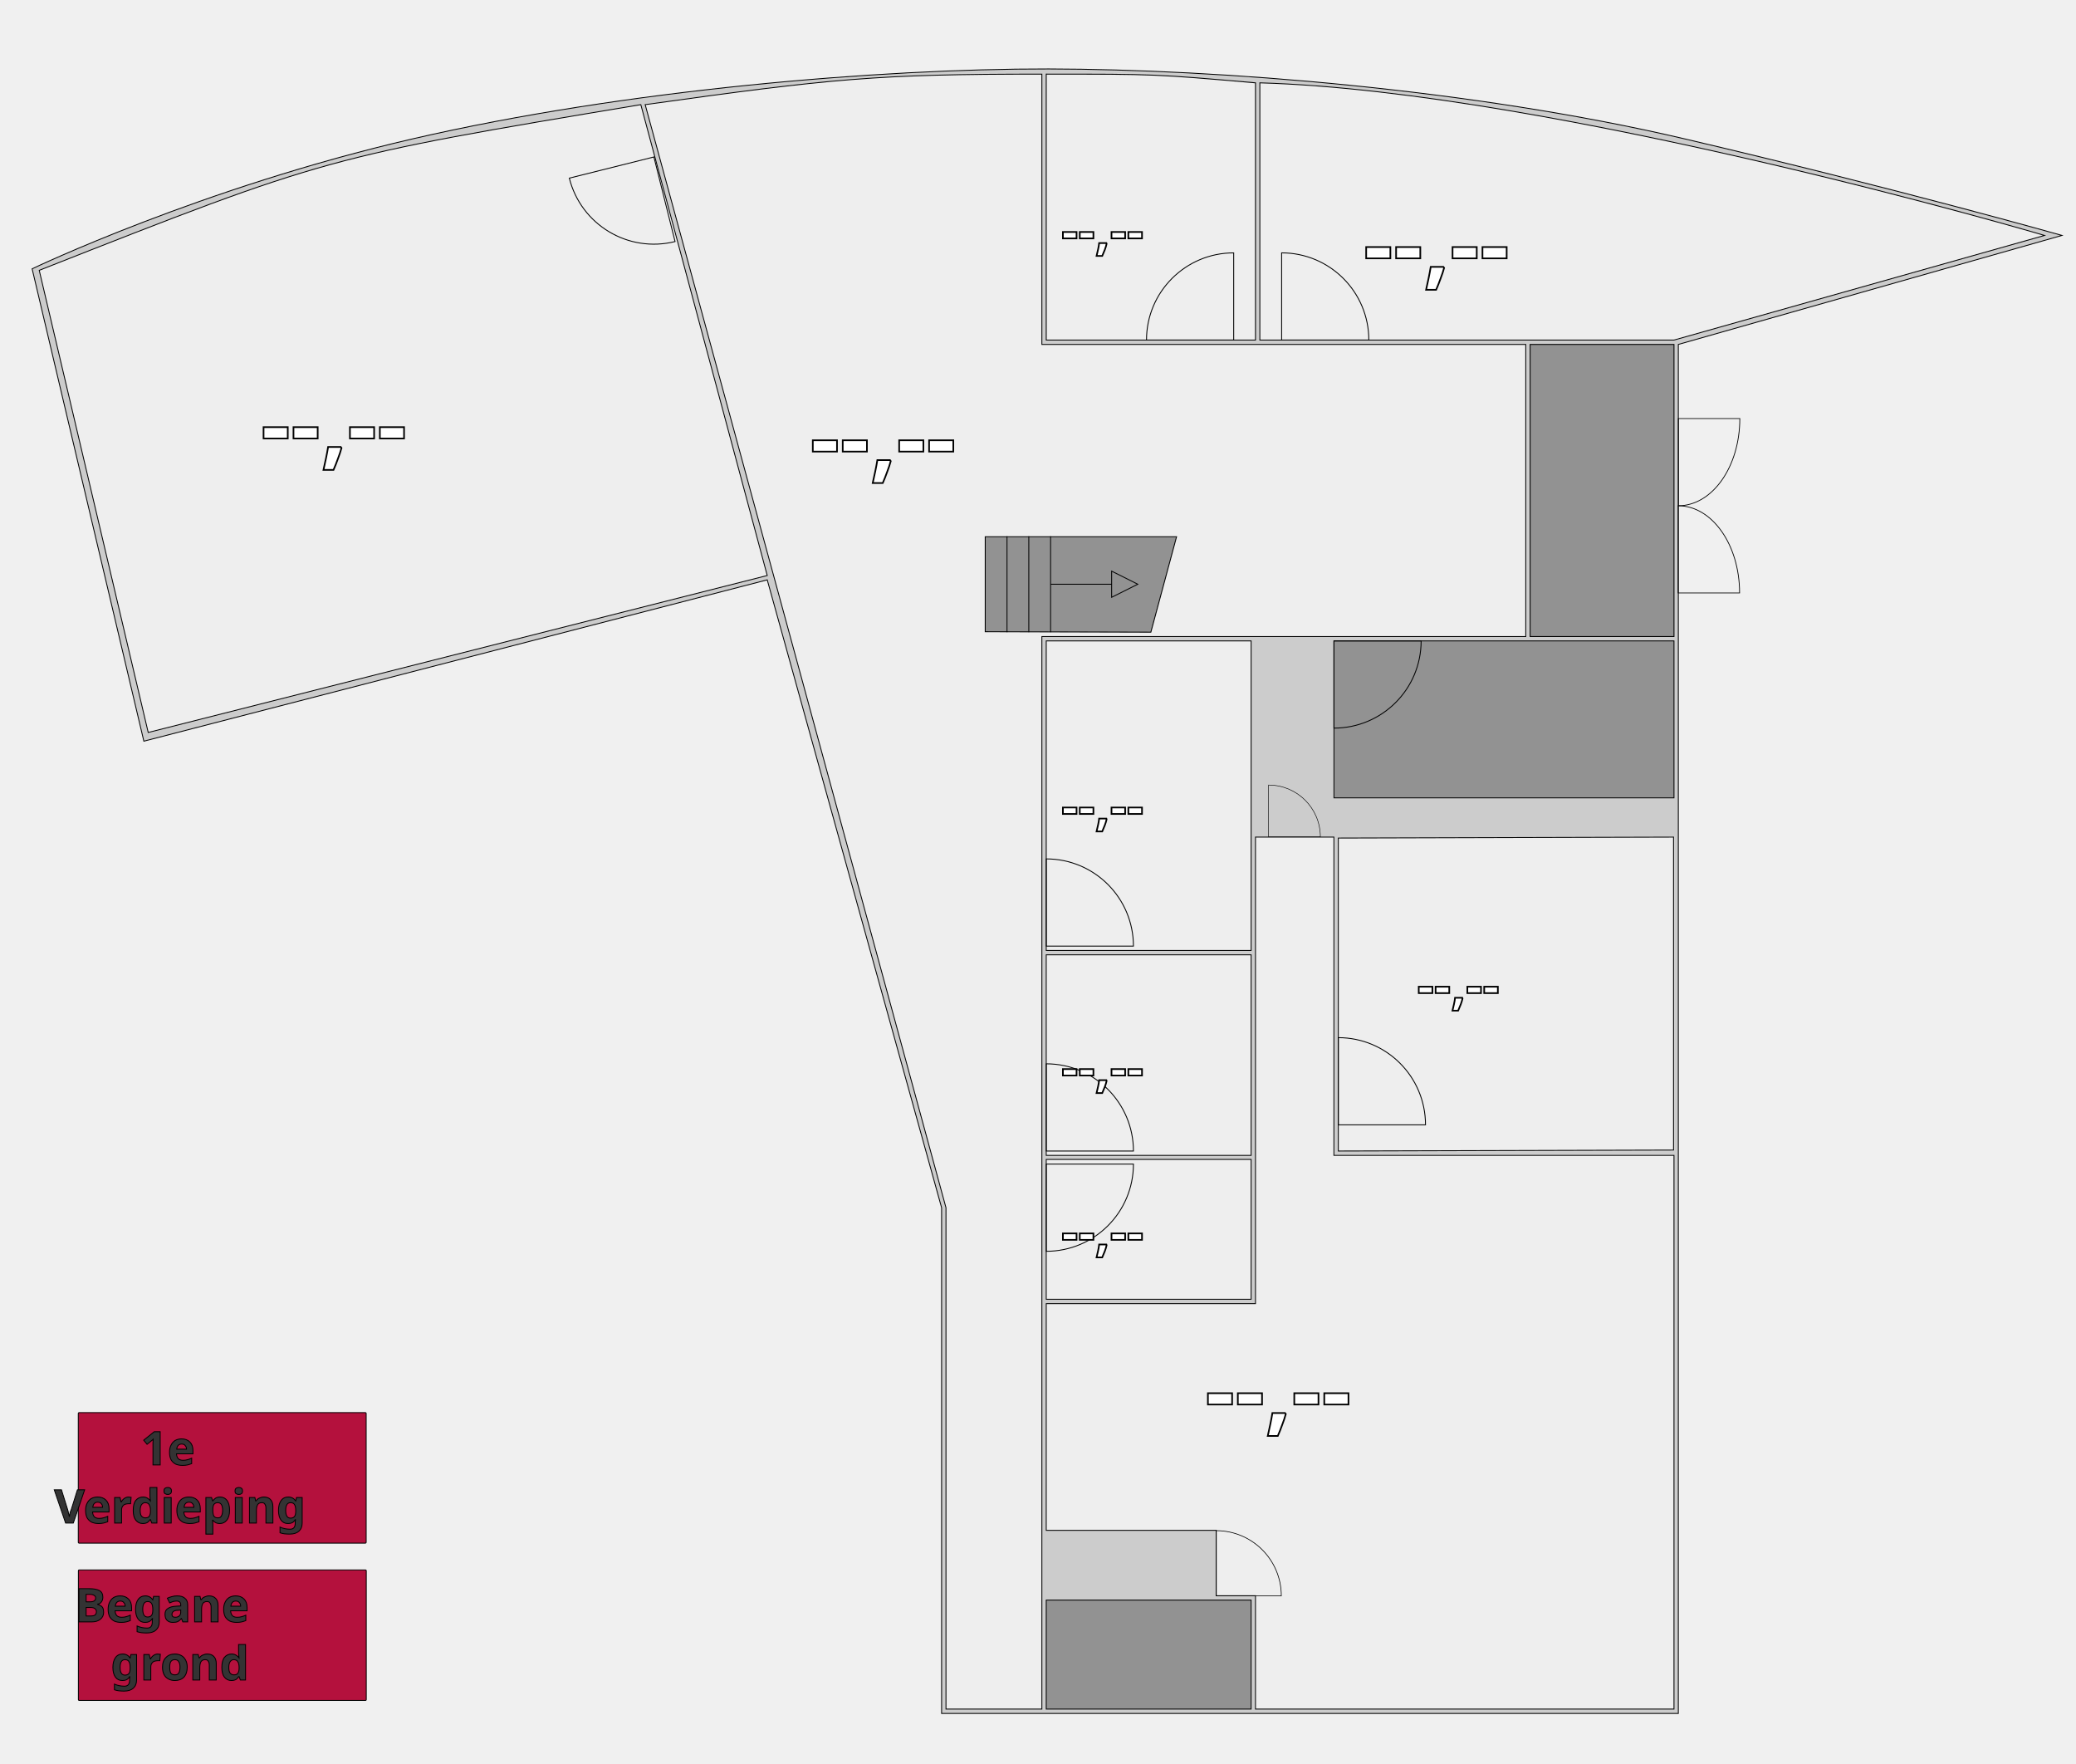
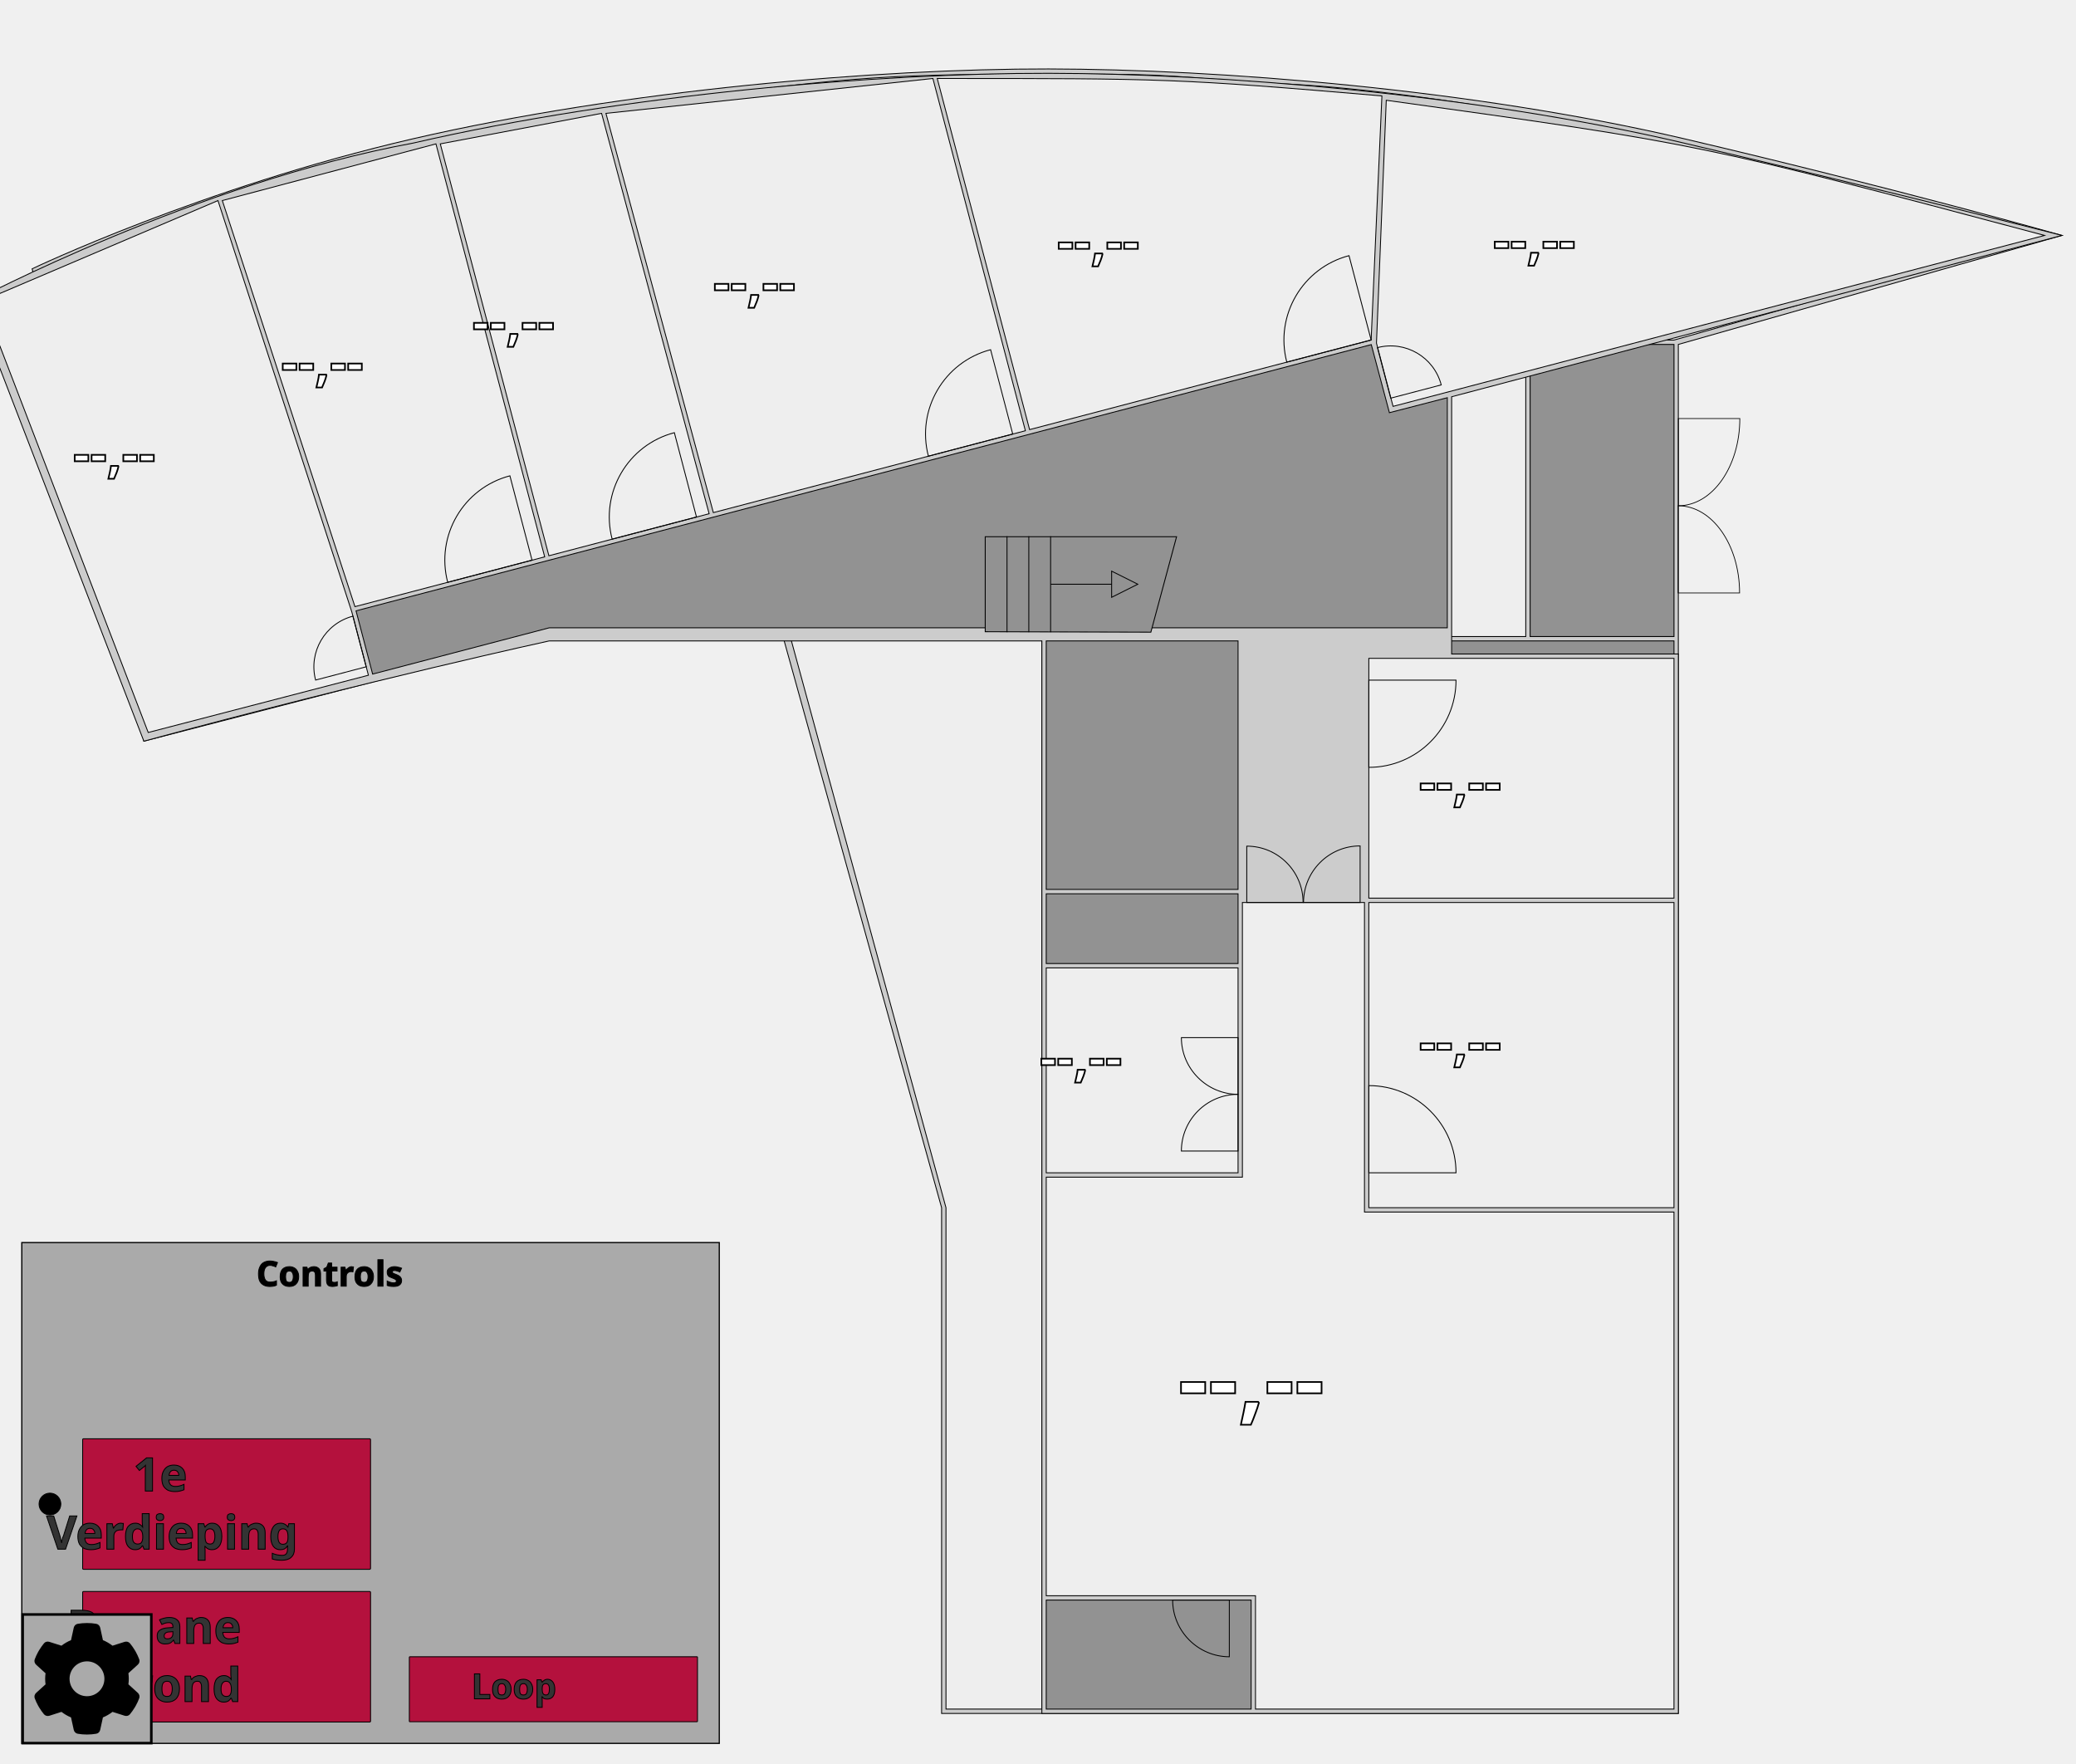
- <svg xmlns="http://www.w3.org/2000/svg" width="126mm" height="107mm" viewBox="0 0 126 107" version="1.1" id="svg5">
+ <svg xmlns="http://www.w3.org/2000/svg" width="126mm" height="107mm" viewBox="0 0 126 107" version="1.1" id="svg5" xml:space="preserve">
  <style id="style448" />
  <defs id="defs2" />
  <g id="LayerBG" style="display:inline">
    <g id="grpRm0.01">
      <path id="rect4_1-nocolour" style="fill:#cccccc;stroke:#000000;stroke-width:0.053;stroke-dasharray:none" d="m 1.95,16.313 6.781,28.666 37.835,-9.79 10.583,38.1 10e-7,30.692 h 44.715 V 20.902 L 125.148,14.287 c 0,0 -10.095,-2.861 -22.947,-5.871 C 89.348,5.408 73.925,4.199 63.643,4.184 53.36,4.168 37.937,5.447 25.085,8.417 12.232,11.387 1.95,16.313 1.95,16.313 Z" />
      <path id="rect4_1" style="display:inline;fill:#eeeeee;stroke:#000000;stroke-width:0.053" d="M 39.158,6.35 C 50.535,4.763 53.181,4.498 63.235,4.498 V 20.902 h 29.369 V 38.629 H 63.235 V 103.717 H 57.415 V 73.29 Z" />
      <text xml:space="preserve" style="font-weight:bold;font-size:5.644px;font-family:sans-serif;-inkscape-font-specification:'sans-serif, Bold';text-align:center;text-anchor:middle;fill:#ffffff;fill-opacity:1;stroke:#000000;stroke-width:0.1;stroke-dasharray:none" x="58.737" y="28.575" id="valDisplay4_1">
        <tspan id="tspan938-7-3-1" style="font-size:5.644px;fill:#ffffff;fill-opacity:1;stroke-width:0.1;stroke-dasharray:none" x="58.737" y="28.575">--,--</tspan>
      </text>
    </g>
    <g id="grpRm0.12">
      <path id="rect2_5" style="fill:#eeeeee;fill-opacity:1;stroke:#000000;stroke-width:0.053;stroke-dasharray:none" d="m 76.2,50.8 -10e-7,28.31 -12.699,10e-7 L 63.5,92.869 H 73.819 V 96.838 H 76.2 l -10e-7,6.879 H 101.6 V 70.115 H 80.96 L 80.96,50.8 Z" />
      <path id="rect2_1-2-3" style="fill:#eeeeee;fill-opacity:0;stroke:#000000;stroke-width:0.032;stroke-dasharray:none" d="m 76.994,47.641 v 3.143 h 3.143 a 3.143,3.143 0 0 0 -3.143,-3.143 z" />
      <path id="rect2_1-2-76" style="fill:#eeeeee;fill-opacity:0;stroke:#000000;stroke-width:0.041;stroke-dasharray:none" d="m 73.812,92.889 v 3.955 h 3.955 a 3.955,3.955 0 0 0 -3.955,-3.955 z" />
      <text xml:space="preserve" style="font-weight:bold;font-size:5.644px;font-family:sans-serif;-inkscape-font-specification:'sans-serif, Bold';text-align:center;text-anchor:middle;fill:#ffffff;fill-opacity:1;stroke:#000000;stroke-width:0.1;stroke-dasharray:none" x="82.715" y="86.409" id="valDisplay2_5">
        <tspan id="tspan938-5" style="font-size:5.644px;fill:#ffffff;fill-opacity:1;stroke-width:0.1;stroke-dasharray:none" x="82.715" y="86.409">--,--</tspan>
      </text>
    </g>
    <g id="grpRm0.04">
      <rect style="fill:#eeeeee;fill-opacity:1;stroke:#000000;stroke-width:0.054;stroke-dasharray:none" id="rect2_1" width="12.435" height="18.785" x="63.5" y="38.894" />
      <path id="rect2_1-2" style="fill:#eeeeee;fill-opacity:0;stroke:#000000;stroke-width:0.054;stroke-dasharray:none" d="m 63.5,52.123 v 5.292 h 5.292 a 5.292,5.292 0 0 0 -5.292,-5.292 z" />
      <text xml:space="preserve" style="font-weight:bold;font-size:3.175px;font-family:sans-serif;-inkscape-font-specification:'sans-serif, Bold';text-align:center;text-anchor:middle;fill:#ffffff;fill-opacity:1;stroke:#000000;stroke-width:0.1;stroke-dasharray:none" x="69.805" y="50.049" id="valDisplay2_1">
        <tspan id="tspan938-3" style="font-size:3.175px;fill:#ffffff;fill-opacity:1;stroke-width:0.1;stroke-dasharray:none" x="69.805" y="50.049">--,--</tspan>
      </text>
    </g>
    <g id="grpRm0.07">
      <path id="rect4_3" style="fill:#eeeeee;stroke:#000000;stroke-width:0.055" d="m 63.5,4.498 c 6.615,0 6.615,-1e-7 12.7,0.529 V 20.637 l -12.7,0 z" />
      <path id="rect2_1-2-68" style="fill:#eeeeee;fill-opacity:0;stroke:#000000;stroke-width:0.054;stroke-dasharray:none" d="m 69.585,20.637 h 5.292 V 15.346 A 5.292,5.292 0 0 0 69.585,20.637 Z" />
      <text xml:space="preserve" style="font-weight:bold;font-size:3.175px;font-family:sans-serif;-inkscape-font-specification:'sans-serif, Bold';text-align:center;text-anchor:middle;fill:#ffffff;fill-opacity:1;stroke:#000000;stroke-width:0.1;stroke-dasharray:none" x="69.805" y="15.124" id="valDisplay4_3">
        <tspan id="tspan938-4" style="font-size:3.175px;fill:#ffffff;fill-opacity:1;stroke-width:0.1;stroke-dasharray:none" x="69.805" y="15.124">--,--</tspan>
      </text>
    </g>
    <g id="grpRm0.08">
      <path style="fill:#eeeeee;fill-opacity:1;stroke:#000000;stroke-width:0.053;stroke-dasharray:none" d="m 101.6,20.637 22.49,-6.35 c 0,0 -29.633,-8.731 -47.625,-9.26 V 20.637 Z" id="rect4_4" />
      <path id="rect2_1-2-6" style="fill:#eeeeee;fill-opacity:0;stroke:#000000;stroke-width:0.054;stroke-dasharray:none" d="M 77.787,15.346 V 20.637 h 5.292 a 5.292,5.292 0 0 0 -5.292,-5.292 z" />
      <text xml:space="preserve" style="font-weight:bold;font-size:5.644px;font-family:sans-serif;-inkscape-font-specification:'sans-serif, Bold';text-align:center;text-anchor:middle;fill:#ffffff;fill-opacity:1;stroke:#000000;stroke-width:0.1;stroke-dasharray:none" x="92.321" y="16.854" id="valDisplay4_4">
        <tspan id="tspan938-7" style="font-size:5.644px;fill:#ffffff;fill-opacity:1;stroke-width:0.1;stroke-dasharray:none" x="92.321" y="16.854">--,--</tspan>
      </text>
    </g>
    <g id="grpRm0.03">
      <path id="rect4_2" style="fill:#eeeeee;stroke:#000000;stroke-width:0.053" d="m -44.96,-36.97 29.579,0.687 c 1.427,19.26 1.427,19.26 -1.121,37.855 l -28.814,0.216 z" transform="matrix(-0.2368381,-0.9715491,-0.9715491,0.2368381,0,0)" />
      <path id="rect2_1-2-9" style="fill:#eeeeee;fill-opacity:0;stroke:#000000;stroke-width:0.054;stroke-dasharray:none" d="M 40.972,14.658 39.688,9.525 34.554,10.81 a 5.292,5.292 0 0 0 6.418,3.849 z" />
      <text xml:space="preserve" style="font-weight:bold;font-size:5.644px;font-family:sans-serif;-inkscape-font-specification:'sans-serif, Bold';text-align:center;text-anchor:middle;fill:#ffffff;fill-opacity:1;stroke:#000000;stroke-width:0.1;stroke-dasharray:none" x="25.4" y="27.781" id="valDisplay4_2">
        <tspan id="tspan938" style="font-size:5.644px;fill:#ffffff;fill-opacity:1;stroke-width:0.1;stroke-dasharray:none" x="25.4" y="27.781">--,--</tspan>
      </text>
    </g>
    <g id="grpRm0.05">
      <rect style="fill:#eeeeee;fill-opacity:1;stroke:#000000;stroke-width:0.053;stroke-dasharray:none" id="rect2_2" width="12.435" height="12.171" x="63.5" y="57.944" />
      <path id="rect2_1-2-7" style="fill:#eeeeee;fill-opacity:0;stroke:#000000;stroke-width:0.054;stroke-dasharray:none" d="m 63.5,64.558 v 5.292 h 5.292 a 5.292,5.292 0 0 0 -5.292,-5.292 z" />
      <text xml:space="preserve" style="font-weight:bold;font-size:3.175px;font-family:sans-serif;-inkscape-font-specification:'sans-serif, Bold';text-align:center;text-anchor:middle;fill:#ffffff;fill-opacity:1;stroke:#000000;stroke-width:0.1;stroke-dasharray:none" x="69.805" y="65.924" id="valDisplay2_2">
        <tspan id="tspan938-33" style="font-size:3.175px;fill:#ffffff;fill-opacity:1;stroke-width:0.1;stroke-dasharray:none" x="69.805" y="65.924">--,--</tspan>
      </text>
    </g>
    <g id="grpRm0.06">
      <rect style="fill:#eeeeee;fill-opacity:1;stroke:#000000;stroke-width:0.053;stroke-dasharray:none" id="rect2_3" width="12.435" height="8.485" x="63.5" y="70.361" />
      <path id="rect2_1-2-1" style="fill:#eeeeee;fill-opacity:0;stroke:#000000;stroke-width:0.054;stroke-dasharray:none" d="m 68.792,70.644 h -5.292 v 5.292 a 5.292,5.292 0 0 0 5.292,-5.292 z" />
      <text xml:space="preserve" style="font-weight:bold;font-size:3.175px;font-family:sans-serif;-inkscape-font-specification:'sans-serif, Bold';text-align:center;text-anchor:middle;fill:#ffffff;fill-opacity:1;stroke:#000000;stroke-width:0.1;stroke-dasharray:none" x="69.805" y="75.896" id="valDisplay2_3">
        <tspan id="tspan938-8" style="font-size:3.175px;fill:#ffffff;fill-opacity:1;stroke-width:0.1;stroke-dasharray:none" x="69.805" y="75.896">--,--</tspan>
      </text>
    </g>
    <g id="g825" style="stroke-width:0.053;stroke-dasharray:none">
      <rect style="fill:#929292;fill-opacity:1;stroke:#000000;stroke-width:0.053;stroke-dasharray:none" id="rect822" width="20.637" height="9.525" x="80.963" y="38.894" />
      <path id="rect2_1-2-4" style="fill:#eeeeee;fill-opacity:0;stroke:#000000;stroke-width:0.054;stroke-dasharray:none" d="m 86.254,38.894 h -5.292 v 5.292 a 5.292,5.292 0 0 0 5.292,-5.292 z" />
    </g>
    <g id="g2435">
      <path id="rect1536" style="fill:#929292;stroke:#000000;stroke-width:0.055" d="m 59.797,32.571 h 11.613 l -1.56,5.793 -10.053,-0.028 z" />
      <path style="fill:#929292;fill-opacity:1;stroke:#000000;stroke-width:0.053;stroke-dasharray:none" d="m 61.119,32.544 v 5.821 z" id="path1592" />
      <path style="fill:#929292;fill-opacity:1;stroke:#000000;stroke-width:0.053;stroke-dasharray:none" d="m 62.442,32.544 v 5.821 z" id="path1592-1" />
      <path style="fill:#929292;fill-opacity:1;stroke:#000000;stroke-width:0.053;stroke-dasharray:none" d="m 63.765,32.544 v 5.821 z" id="path1592-6" />
      <path id="rect2446" style="fill:#929292;stroke:#000000;stroke-width:0.053" d="m 67.469,34.66 1.587,0.794 v 0 l -1.587,0.794 -10e-7,-10e-7 z m -3.704,0.794 h 3.704 z" />
    </g>
    <g id="g1438">
      <path id="rect2_1-2-6-4" style="fill:#929292;fill-opacity:0;stroke:#000000;stroke-width:0.046;stroke-dasharray:none" d="m 101.851,30.692 v 5.292 h 3.731 A 3.731,5.292 0 0 0 101.851,30.692 Z" />
      <path id="rect2_1-2-6-4-4" style="fill:#929292;fill-opacity:0;stroke:#000000;stroke-width:0.046;stroke-dasharray:none" d="m 105.596,25.4 h -3.731 v 5.292 A 3.731,5.292 0 0 0 105.596,25.4 Z" />
      <path id="rect1435" style="fill:#929292;stroke:#000000;stroke-width:0.055" d="M 92.869,20.902 H 101.6 v 17.727 h -8.731 z" />
    </g>
    <g id="g3328">
      <path id="rect3320" style="fill:#929292;stroke:#000000;stroke-width:0.053" d="m 63.5,97.102 h 12.435 v 6.615 H 63.5 Z" />
    </g>
    <g id="grpRm0.11">
      <path id="rect2_4" style="fill:#eeeeee;stroke:#000000;stroke-width:0.053" d="m 81.227,50.859 20.346,-0.058 v 18.991 l -20.346,0.058 z" />
      <path id="rect2_1-2-4-8" style="fill:#eeeeee;fill-opacity:0;stroke:#000000;stroke-width:0.054;stroke-dasharray:none" d="m 81.227,62.971 v 5.292 h 5.292 a 5.292,5.292 0 0 0 -5.292,-5.292 z" />
      <text xml:space="preserve" style="font-weight:bold;font-size:3.175px;font-family:sans-serif;-inkscape-font-specification:'sans-serif, Bold';text-align:center;text-anchor:middle;fill:#ffffff;fill-opacity:1;stroke:#000000;stroke-width:0.1;stroke-dasharray:none" x="91.4" y="60.926" id="valDisplay2_4">
        <tspan id="tspan938-7-3" style="font-size:3.175px;fill:#ffffff;fill-opacity:1;stroke-width:0.1;stroke-dasharray:none" x="91.4" y="60.926">--,--</tspan>
      </text>
    </g>
  </g>
-   <g id="Layer1e" style="display:none">
+   <g id="Layer1e" style="display:inline">
    <path id="path1025" style="display:inline;fill:#cccccc;stroke:#000000;stroke-width:0.053;stroke-dasharray:none" d="m 63.643,4.448 c -10.282,-0.016 -25.705,1.263 -38.558,4.233 C 11.906,11.113 -1.587,18.256 -1.587,18.256 L 8.731,44.979 C 22.708,41.199 33.337,38.894 33.337,38.894 h 29.898 c 0,0 0,65.088 -8e-6,65.088 H 101.865 V 39.687 H 88.106 c 2e-5,-5.497 8e-6,-15.61 8e-6,-15.61 l 37.042,-9.79 c 0,0 -10.095,-2.597 -22.947,-5.606 C 89.348,5.672 73.925,4.464 63.643,4.448 Z" />
    <g id="g7455">
      <g id="grpRm1.11">
        <path id="rect3_2" style="fill:#eeeeee;stroke:#000000;stroke-width:0.053" d="m 63.5,58.737 h 11.642 v 12.435 l -11.642,3e-6 z" />
        <path id="rect2_1-2-6-6-9" style="display:inline;fill:#eeeeee;fill-opacity:0;stroke:#000000;stroke-width:0.053;stroke-dasharray:none" d="m 71.702,69.85 h 3.44 v -3.44 c -1.897,0 -3.44,1.543 -3.44,3.44 z" />
        <path id="path7153-3" style="display:inline;fill:#eeeeee;fill-opacity:0;stroke:#000000;stroke-width:0.053;stroke-dasharray:none" d="m 75.142,66.41 v -3.44 h -3.44 c 0,1.888 1.551,3.44 3.44,3.44 z" />
        <text xml:space="preserve" style="font-weight:bold;font-size:3.175px;font-family:sans-serif;-inkscape-font-specification:'sans-serif, Bold';text-align:center;text-anchor:middle;display:inline;fill:#ffffff;fill-opacity:1;stroke:#000000;stroke-width:0.1;stroke-dasharray:none" x="69.321" y="65.293" id="valDisplay3_2">
          <tspan id="tspan938-8-2-5" style="font-size:3.175px;fill:#ffffff;fill-opacity:1;stroke-width:0.1;stroke-dasharray:none" x="69.321" y="65.293">--,--</tspan>
        </text>
      </g>
      <g id="g7119">
        <path id="rect6883" style="fill:#929292;fill-opacity:1;stroke:#000000;stroke-width:0.053" d="m 63.5,54.24 h 11.642 l 10e-7,4.233 -11.642,1e-6 z" />
      </g>
      <g id="grpRm1.12">
        <path id="rect3_3" style="fill:#eeeeee;stroke:#000000;stroke-width:0.053" d="M 83.079,54.769 H 101.6 v 18.521 l -18.521,10e-7 z" />
        <path id="rect2_1-2-6-0" style="display:inline;fill:#eeeeee;fill-opacity:0;stroke:#000000;stroke-width:0.054;stroke-dasharray:none" d="m 83.079,65.881 v 5.292 h 5.292 a 5.292,5.292 0 0 0 -5.292,-5.292 z" />
        <text xml:space="preserve" style="font-weight:bold;font-size:3.175px;font-family:sans-serif;-inkscape-font-specification:'sans-serif, Bold';text-align:center;text-anchor:middle;display:inline;fill:#ffffff;fill-opacity:1;stroke:#000000;stroke-width:0.1;stroke-dasharray:none" x="92.34" y="64.367" id="valDisplay3_3">
          <tspan id="tspan938-8-2-3" style="font-size:3.175px;fill:#ffffff;fill-opacity:1;stroke-width:0.1;stroke-dasharray:none" x="92.34" y="64.367">--,--</tspan>
        </text>
      </g>
      <g id="grpRm1.07">
        <path id="rect3_1" style="fill:#eeeeee;stroke:#000000;stroke-width:0.053;stroke-dasharray:none" d="M 83.079,39.952 101.6,39.952 V 54.504 H 83.079 Z" />
        <path id="rect2_1-2-6-0-2" style="display:inline;fill:#eeeeee;fill-opacity:0;stroke:#000000;stroke-width:0.053;stroke-dasharray:none" d="m 88.371,41.275 h -5.292 v 5.292 a 5.292,5.292 0 0 0 5.292,-5.292 z" />
        <text xml:space="preserve" style="font-weight:bold;font-size:3.175px;font-family:sans-serif;-inkscape-font-specification:'sans-serif, Bold';text-align:center;text-anchor:middle;display:inline;fill:#ffffff;fill-opacity:1;stroke:#000000;stroke-width:0.1;stroke-dasharray:none" x="92.34" y="48.589" id="valDisplay3_1">
          <tspan id="tspan938-8-2" style="font-size:3.175px;fill:#ffffff;fill-opacity:1;stroke-width:0.1;stroke-dasharray:none" x="92.34" y="48.589">--,--</tspan>
        </text>
      </g>
      <g id="grpRm1.13">
        <path id="rect3_4" style="fill:#eeeeee;stroke:#000000;stroke-width:0.053;stroke-dasharray:none" d="M 75.406,54.769 V 71.438 l -11.906,-10e-7 v 25.4 c 4.233,0.004 8.467,0.002 12.7,0 v 6.879 l 25.4,-5e-5 c -3.2e-4,-23.23 -5e-4,-0.533 -5.2e-4,-30.162 L 82.815,73.554 V 54.769 Z" />
        <path id="rect2_1-2-6-6" style="display:inline;fill:#eeeeee;fill-opacity:0;stroke:#000000;stroke-width:0.053;stroke-dasharray:none" d="m 79.116,54.769 h 3.434 v -3.434 a 3.434,3.434 0 0 0 -3.434,3.434 z" />
        <path id="path7153" style="display:inline;fill:#eeeeee;fill-opacity:0;stroke:#000000;stroke-width:0.053;stroke-dasharray:none" d="m 75.671,51.349 v 3.419 h 3.419 a 3.419,3.419 0 0 0 -3.419,-3.419 z" />
        <text xml:space="preserve" style="font-weight:bold;font-size:5.644px;font-family:sans-serif;-inkscape-font-specification:'sans-serif, Bold';text-align:center;text-anchor:middle;display:inline;fill:#ffffff;fill-opacity:1;stroke:#000000;stroke-width:0.1;stroke-dasharray:none" x="82.55" y="85.725" id="valDisplay3_4">
          <tspan id="tspan938-80" style="font-size:5.644px;fill:#ffffff;fill-opacity:1;stroke-width:0.1;stroke-dasharray:none" x="82.55" y="85.725">--,--</tspan>
        </text>
      </g>
      <g id="g7107">
        <path id="rect3320-5" style="display:inline;fill:#929292;stroke:#000000;stroke-width:0.053" d="m 63.5,97.102 h 12.435 v 6.615 H 63.5 Z" />
        <path id="path7153-3-4" style="display:inline;fill:#eeeeee;fill-opacity:0;stroke:#000000;stroke-width:0.053;stroke-dasharray:none" d="m 74.612,100.542 v -3.44 h -3.44 c 0,1.888 1.551,3.44 3.44,3.44 z" />
      </g>
      <g id="g7498" style="display:inline">
        <rect style="display:inline;fill:#929292;fill-opacity:1;stroke:#000000;stroke-width:0.053;stroke-dasharray:none" id="rect7433" width="11.642" height="15.081" x="63.5" y="38.894" />
      </g>
    </g>
    <g id="g6738" transform="rotate(-14.7,26.35997,32.62829)" style="display:inline">
      <g id="g6604" transform="translate(142.875,-39.6875)">
        <path id="rect5100" style="fill:#929292;fill-opacity:1;stroke:#000000;stroke-width:0.053" d="m -58.535,75.414 0.015,4.275 3.63,0.013 -3.544,13.507 -52.72,-13.831 -11.083,-0.004 v -3.969 z" />
      </g>
      <g id="grpRm1.01" style="display:inline" transform="translate(142.875,-39.6875)">
        <path id="rect5_1" style="fill:#eeeeee;stroke:#000000;stroke-width:0.053" d="m -53.893,61.303 c 17.755,7.393 17.755,7.393 36.563,18.072 h -40.878 l 2e-6,-3.969 z" />
        <path id="rect2_1-2-1-7-3" style="display:inline;fill:#eeeeee;fill-opacity:0;stroke:#000000;stroke-width:0.053;stroke-dasharray:none" d="m -58.219,75.687 v 3.17 h 3.17 a 3.17,3.17 0 0 0 -3.17,-3.17 z" />
        <text xml:space="preserve" style="font-weight:bold;font-size:3.175px;font-family:sans-serif;-inkscape-font-specification:'sans-serif, Bold';text-align:center;text-anchor:middle;display:inline;fill:#ffffff;fill-opacity:1;stroke:#000000;stroke-width:0.1;stroke-dasharray:none" x="-23.873" y="82.599" id="valDisplay5_1" transform="rotate(14.7)">
          <tspan id="tspan938-8-2-5-3-9-4-0" style="font-size:3.175px;fill:#ffffff;fill-opacity:1;stroke-width:0.1;stroke-dasharray:none" x="-23.873" y="82.599">--,--</tspan>
        </text>
      </g>
      <g id="grpRm1.02" style="display:inline" transform="translate(142.875,-39.6875)">
        <path id="rect5_2" style="fill:#eeeeee;stroke:#000000;stroke-width:0.053;stroke-dasharray:none" d="m -79.918,53.108 c 13.308,3.491 14.076,3.693 25.836,7.872 l -4.391,14.161 h -21.431 z" />
        <path id="rect2_1-2-1-7-6" style="display:inline;fill:#eeeeee;fill-opacity:0;stroke:#000000;stroke-width:0.054;stroke-dasharray:none" d="m -63.765,75.142 h 5.292 v -5.292 a 5.292,5.292 0 0 0 -5.292,5.292 z" />
        <text xml:space="preserve" style="font-weight:bold;font-size:3.175px;font-family:sans-serif;-inkscape-font-specification:'sans-serif, Bold';text-align:center;text-anchor:middle;display:inline;fill:#ffffff;fill-opacity:1;stroke:#000000;stroke-width:0.1;stroke-dasharray:none" x="-50.335" y="82.645" id="valDisplay5_2" transform="rotate(14.7)">
          <tspan id="tspan938-8-2-5-3-9-4-6" style="font-size:3.175px;fill:#ffffff;fill-opacity:1;stroke-width:0.1;stroke-dasharray:none" x="-50.335" y="82.645">--,--</tspan>
        </text>
      </g>
      <g id="grpRm1.03" style="display:inline" transform="translate(142.875,-39.6875)">
        <path id="rect5_3" style="fill:#eeeeee;stroke:#000000;stroke-width:0.053" d="m -99.905,50.053 19.731,2.988 0.005,22.101 h -19.579 z" />
        <path id="rect2_1-2-1-7-5" style="display:inline;fill:#eeeeee;fill-opacity:0;stroke:#000000;stroke-width:0.053;stroke-dasharray:none" d="m -86.254,75.142 h 5.292 v -5.292 a 5.292,5.292 0 0 0 -5.292,5.292 z" />
        <text xml:space="preserve" style="font-weight:bold;font-size:3.175px;font-family:sans-serif;-inkscape-font-specification:'sans-serif, Bold';text-align:center;text-anchor:middle;display:inline;fill:#ffffff;fill-opacity:1;stroke:#000000;stroke-width:0.1;stroke-dasharray:none" x="-71.206" y="85.161" id="valDisplay5_3" transform="rotate(14.7)">
          <tspan id="tspan938-8-2-5-3-9-4-5" style="font-size:3.175px;fill:#ffffff;fill-opacity:1;stroke-width:0.1;stroke-dasharray:none" x="-71.206" y="85.161">--,--</tspan>
        </text>
      </g>
      <g id="grpRm1.05" transform="translate(142.875,-39.6875)">
        <path id="rect5_5" style="fill:#eeeeee;stroke:#000000;stroke-width:0.053" d="m -123.769,49.263 13.413,-0.037 0.025,25.916 h -11.906 z" />
        <path id="rect2_1-2-1-7-2" style="display:inline;fill:#eeeeee;fill-opacity:0;stroke:#000000;stroke-width:0.054;stroke-dasharray:none" d="m -116.417,75.142 h 5.292 v -5.292 a 5.292,5.292 0 0 0 -5.292,5.292 z" />
        <text xml:space="preserve" style="font-weight:bold;font-size:3.175px;font-family:sans-serif;-inkscape-font-specification:'sans-serif, Bold';text-align:center;text-anchor:middle;display:inline;fill:#ffffff;fill-opacity:1;stroke:#000000;stroke-width:0.1;stroke-dasharray:none" x="-97.435" y="89.997" id="valDisplay5_5" transform="rotate(14.7)">
          <tspan id="tspan938-8-2-5-3-9" style="font-size:3.175px;fill:#ffffff;fill-opacity:1;stroke-width:0.1;stroke-dasharray:none" x="-97.435" y="89.997">--,--</tspan>
        </text>
      </g>
      <g id="grpRm1.04" style="display:inline" transform="translate(142.875,-39.6875)">
        <path id="rect5_4" style="fill:#eeeeee;stroke:#000000;stroke-width:0.053" d="m -110.1,49.293 9.939,0.693 0.148,25.156 h -10.054 z" />
        <path id="rect2_1-2-1-7-9" style="display:inline;fill:#eeeeee;fill-opacity:0;stroke:#000000;stroke-width:0.054;stroke-dasharray:none" d="m -106.098,75.142 h 5.292 v -5.292 a 5.292,5.292 0 0 0 -5.292,5.292 z" />
        <text xml:space="preserve" style="font-weight:bold;font-size:3.175px;font-family:sans-serif;-inkscape-font-specification:'sans-serif, Bold';text-align:center;text-anchor:middle;display:inline;fill:#ffffff;fill-opacity:1;stroke:#000000;stroke-width:0.1;stroke-dasharray:none" x="-85.83" y="87.528" id="valDisplay5_4" transform="rotate(14.7)">
          <tspan id="tspan938-8-2-5-3-9-4" style="font-size:3.175px;fill:#ffffff;fill-opacity:1;stroke-width:0.1;stroke-dasharray:none" x="-85.83" y="87.528">--,--</tspan>
        </text>
      </g>
      <g id="grpRm1.06" transform="translate(142.875,-39.6875)">
        <path id="rect5_6" style="fill:#eeeeee;stroke:#000000;stroke-width:0.053" d="m -139.389,51.457 3.078,27.888 13.809,0.031 v -3.969 l -1.523,-26.21 z" />
        <path id="rect2_1-2-1-7" style="display:inline;fill:#eeeeee;fill-opacity:0;stroke:#000000;stroke-width:0.053;stroke-dasharray:none" d="m -125.677,78.846 h 3.175 V 75.671 a 3.175,3.175 0 0 0 -3.175,3.175 z" />
        <text xml:space="preserve" style="font-weight:bold;font-size:3.175px;font-family:sans-serif;-inkscape-font-specification:'sans-serif, Bold';text-align:center;text-anchor:middle;display:inline;fill:#ffffff;fill-opacity:1;stroke:#000000;stroke-width:0.1;stroke-dasharray:none" x="-110.06" y="95.533" id="valDisplay5_6" transform="rotate(14.7)">
          <tspan id="tspan938-8-2-5-3" style="font-size:3.175px;fill:#ffffff;fill-opacity:1;stroke-width:0.1;stroke-dasharray:none" x="-110.06" y="95.533">--,--</tspan>
        </text>
      </g>
    </g>
    <g id="g6750" style="display:inline">
      <path id="path6740" style="fill:#929292;stroke:#000000;stroke-width:0.055" d="m 59.797,32.571 h 11.613 l -1.56,5.793 -10.053,-0.028 z" />
      <path style="fill:#929292;fill-opacity:1;stroke:#000000;stroke-width:0.053;stroke-dasharray:none" d="m 61.119,32.544 v 5.821 z" id="path6742" />
      <path style="fill:#929292;fill-opacity:1;stroke:#000000;stroke-width:0.053;stroke-dasharray:none" d="m 62.442,32.544 v 5.821 z" id="path6744" />
      <path style="fill:#929292;fill-opacity:1;stroke:#000000;stroke-width:0.053;stroke-dasharray:none" d="m 63.765,32.544 v 5.821 z" id="path6746" />
      <path id="path6748" style="fill:#929292;stroke:#000000;stroke-width:0.053" d="m 67.469,34.66 1.587,0.794 v 0 l -1.587,0.794 -10e-7,-10e-7 z m -3.704,0.794 h 3.704 z" />
    </g>
  </g>
-   <g id="layer3" style="display:inline">
-     <g id="select1e">
-       <rect style="fill:#b4113d;fill-opacity:1;stroke:#000000;stroke-width:0.053;stroke-dasharray:none" id="rect1e" width="17.474" height="7.922" x="4.751" y="85.725" ry="0.053" />
-       <text xml:space="preserve" style="font-weight:bold;font-size:2.822px;font-family:sans-serif;-inkscape-font-specification:'sans-serif, Bold';text-align:center;text-anchor:middle;fill:#333333;fill-opacity:1;stroke:#000000;stroke-width:0.053" x="13.494" y="88.9" id="text3910">
-         <tspan id="tspan3908" style="font-size:2.822px;fill:#333333;fill-opacity:1;stroke-width:0.053" x="13.494" y="88.9">1e</tspan>
-         <tspan style="font-size:2.822px;fill:#333333;fill-opacity:1;stroke-width:0.053" x="13.494" y="92.428" id="tspan3912">Verdieping</tspan>
-       </text>
-     </g>
-     <g id="selectBG">
-       <rect style="fill:#b4113d;fill-opacity:1;stroke:#000000;stroke-width:0.053;stroke-dasharray:none" id="rectBG" width="17.474" height="7.922" x="4.757" y="95.271" ry="0.053" />
-       <text xml:space="preserve" style="font-weight:bold;font-size:2.822px;font-family:sans-serif;-inkscape-font-specification:'sans-serif, Bold';text-align:center;text-anchor:middle;fill:#333333;fill-opacity:1;stroke:#000000;stroke-width:0.053" x="13.494" y="98.425" id="text3910-1">
-         <tspan style="font-size:2.822px;fill:#333333;fill-opacity:1;stroke-width:0.053" x="13.494" y="98.425" id="tspan3912-7">Begane </tspan>
-         <tspan style="font-size:2.822px;fill:#333333;fill-opacity:1;stroke-width:0.053" x="13.494" y="101.953" id="tspan4889">grond</tspan>
-       </text>
+   <g id="controlLayer" style="display:inline">
+     <g id="expandedControlIcon" style="display:inline;">
+       <g id="g3072" style="display:inline">
+         <rect style="display:inline;fill:#aaaaaa;fill-opacity:1;stroke:#000000;stroke-width:0.073" id="rect430" width="42.333" height="30.392" x="1.323" y="75.406" />
+         <text xml:space="preserve" style="font-weight:bold;font-size:2.117px;font-family:sans-serif;-inkscape-font-specification:'sans-serif, Bold';text-align:center;text-anchor:middle;fill:#000000;fill-opacity:1;stroke:#000000;stroke-width:0.053;stroke-dasharray:none" x="22.49" y="78.052" id="text2019">
+           <tspan id="tspan2017" style="stroke-width:0.053" x="22.49" y="78.052">Controls</tspan>
+         </text>
+       </g>
+       <g id="select1e" transform="translate(0.2645829,1.587501)">
+         <circle style="display:inline;fill:#000000;fill-opacity:1;stroke:#000000;stroke-width:0.053" id="path485" cx="4.63" cy="89.958" r="0.661" transform="translate(-1.863193,-0.2722562)" />
+         <rect style="fill:#b4113d;fill-opacity:1;stroke:#000000;stroke-width:0.053;stroke-dasharray:none" id="rect1e" width="17.474" height="7.922" x="4.751" y="85.725" ry="0.053" />
+         <text xml:space="preserve" style="font-weight:bold;font-size:2.822px;font-family:sans-serif;-inkscape-font-specification:'sans-serif, Bold';text-align:center;text-anchor:middle;fill:#333333;fill-opacity:1;stroke:#000000;stroke-width:0.053" x="13.494" y="88.9" id="text3910">
+           <tspan id="tspan3908" style="font-size:2.822px;fill:#333333;fill-opacity:1;stroke-width:0.053" x="13.494" y="88.9">1e</tspan>
+           <tspan style="font-size:2.822px;fill:#333333;fill-opacity:1;stroke-width:0.053" x="13.494" y="92.428" id="tspan3912">Verdieping</tspan>
+         </text>
+       </g>
+       <g id="selectBG" transform="translate(1.884138,6.574851)">
+         <circle style="display:inline;fill:#000000;fill-opacity:1;stroke:#000000;stroke-width:0.053" id="path485-1" cx="1.147" cy="93.974" r="0.661" />
+         <rect style="fill:#b4113d;fill-opacity:1;stroke:#000000;stroke-width:0.053;stroke-dasharray:none" id="rectBG" width="17.474" height="7.922" x="3.132" y="90.006" ry="0.053" />
+         <text xml:space="preserve" style="font-weight:bold;font-size:2.822px;font-family:sans-serif;-inkscape-font-specification:'sans-serif, Bold';text-align:center;text-anchor:middle;fill:#333333;fill-opacity:1;stroke:#000000;stroke-width:0.053" x="11.869" y="93.16" id="text3910-1">
+           <tspan style="font-size:2.822px;fill:#333333;fill-opacity:1;stroke-width:0.053" x="11.869" y="93.16" id="tspan3912-7">Begane </tspan>
+           <tspan style="font-size:2.822px;fill:#333333;fill-opacity:1;stroke-width:0.053" x="11.869" y="96.688" id="tspan4889">grond</tspan>
+         </text>
+       </g>
+       <g id="g1078" transform="translate(21.72009,6.54848)">
+         <rect style="fill:#b4113d;fill-opacity:1;stroke:#000000;stroke-width:0.053;stroke-dasharray:none" id="rect1070" width="17.489" height="3.943" x="3.124" y="93.993" ry="0.026" />
+         <text xml:space="preserve" style="font-weight:bold;font-size:2.117px;font-family:sans-serif;-inkscape-font-specification:'sans-serif, Bold';text-align:center;text-anchor:middle;fill:#333333;fill-opacity:1;stroke:#000000;stroke-width:0.053" x="11.944" y="96.55" id="text1076">
+           <tspan style="font-size:2.117px;fill:#333333;fill-opacity:1;stroke-width:0.053" x="11.944" y="96.55" id="tspan1074">Loop</tspan>
+         </text>
+       </g>
+     </g>
+     <g id="miniatureControlIcon" style="display:inline" transform="matrix(2.950902,0,0,2.950902,-14.24058,-108.9273)">
+       <rect style="fill:#aaaaaa;fill-opacity:1;stroke:#000000;stroke-width:0.053;stroke-dasharray:none" id="rect3130" width="2.646" height="2.646" x="5.292" y="70.115" />
+       <path d="m 3.721,104.11 c 0.014,0.039 0.002,0.083 -0.029,0.11 l -0.194,0.176 c 0.005,0.037 0.008,0.075 0.008,0.114 0,0.038 -0.003,0.077 -0.008,0.114 l 0.194,0.176 c 0.031,0.028 0.043,0.071 0.029,0.11 -0.02,0.053 -0.043,0.104 -0.071,0.154 l -0.021,0.036 c -0.03,0.049 -0.063,0.096 -0.099,0.14 -0.026,0.032 -0.07,0.043 -0.11,0.03 l -0.249,-0.079 c -0.06,0.046 -0.126,0.085 -0.197,0.114 l -0.056,0.256 c -0.009,0.041 -0.04,0.073 -0.082,0.08 -0.062,0.01 -0.125,0.016 -0.19,0.016 -0.065,0 -0.129,-0.005 -0.19,-0.016 -0.041,-0.007 -0.073,-0.039 -0.082,-0.08 l -0.056,-0.256 c -0.071,-0.029 -0.137,-0.068 -0.197,-0.114 l -0.249,0.08 c -0.039,0.012 -0.083,9e-4 -0.11,-0.03 -0.036,-0.044 -0.069,-0.09 -0.099,-0.14 l -0.021,-0.036 c -0.027,-0.049 -0.051,-0.1 -0.071,-0.154 -0.014,-0.039 -0.002,-0.082 0.029,-0.11 l 0.194,-0.176 c -0.005,-0.038 -0.008,-0.076 -0.008,-0.114 0,-0.038 0.003,-0.077 0.008,-0.114 l -0.194,-0.176 c -0.031,-0.028 -0.043,-0.071 -0.029,-0.11 0.02,-0.053 0.043,-0.104 0.071,-0.154 l 0.021,-0.036 c 0.03,-0.049 0.063,-0.096 0.099,-0.14 0.026,-0.032 0.07,-0.043 0.11,-0.03 l 0.249,0.079 c 0.06,-0.046 0.126,-0.085 0.197,-0.114 l 0.056,-0.256 c 0.009,-0.041 0.04,-0.073 0.082,-0.08 0.062,-0.01 0.125,-0.016 0.19,-0.016 0.065,0 0.129,0.005 0.19,0.016 0.041,0.007 0.073,0.039 0.082,0.08 l 0.056,0.256 c 0.071,0.029 0.137,0.068 0.197,0.114 l 0.249,-0.079 c 0.039,-0.012 0.083,-0.002 0.11,0.03 0.036,0.044 0.069,0.09 0.099,0.14 l 0.021,0.036 c 0.027,0.049 0.051,0.1 0.071,0.154 z m -1.075,0.759 a 0.358,0.358 0 1 0 0,-0.717 0.358,0.358 0 1 0 0,0.717 z" id="path3331" style="display:inline;stroke-width:0.004" transform="translate(3.96875,-33.07291)" />
    </g>
  </g>
</svg>
